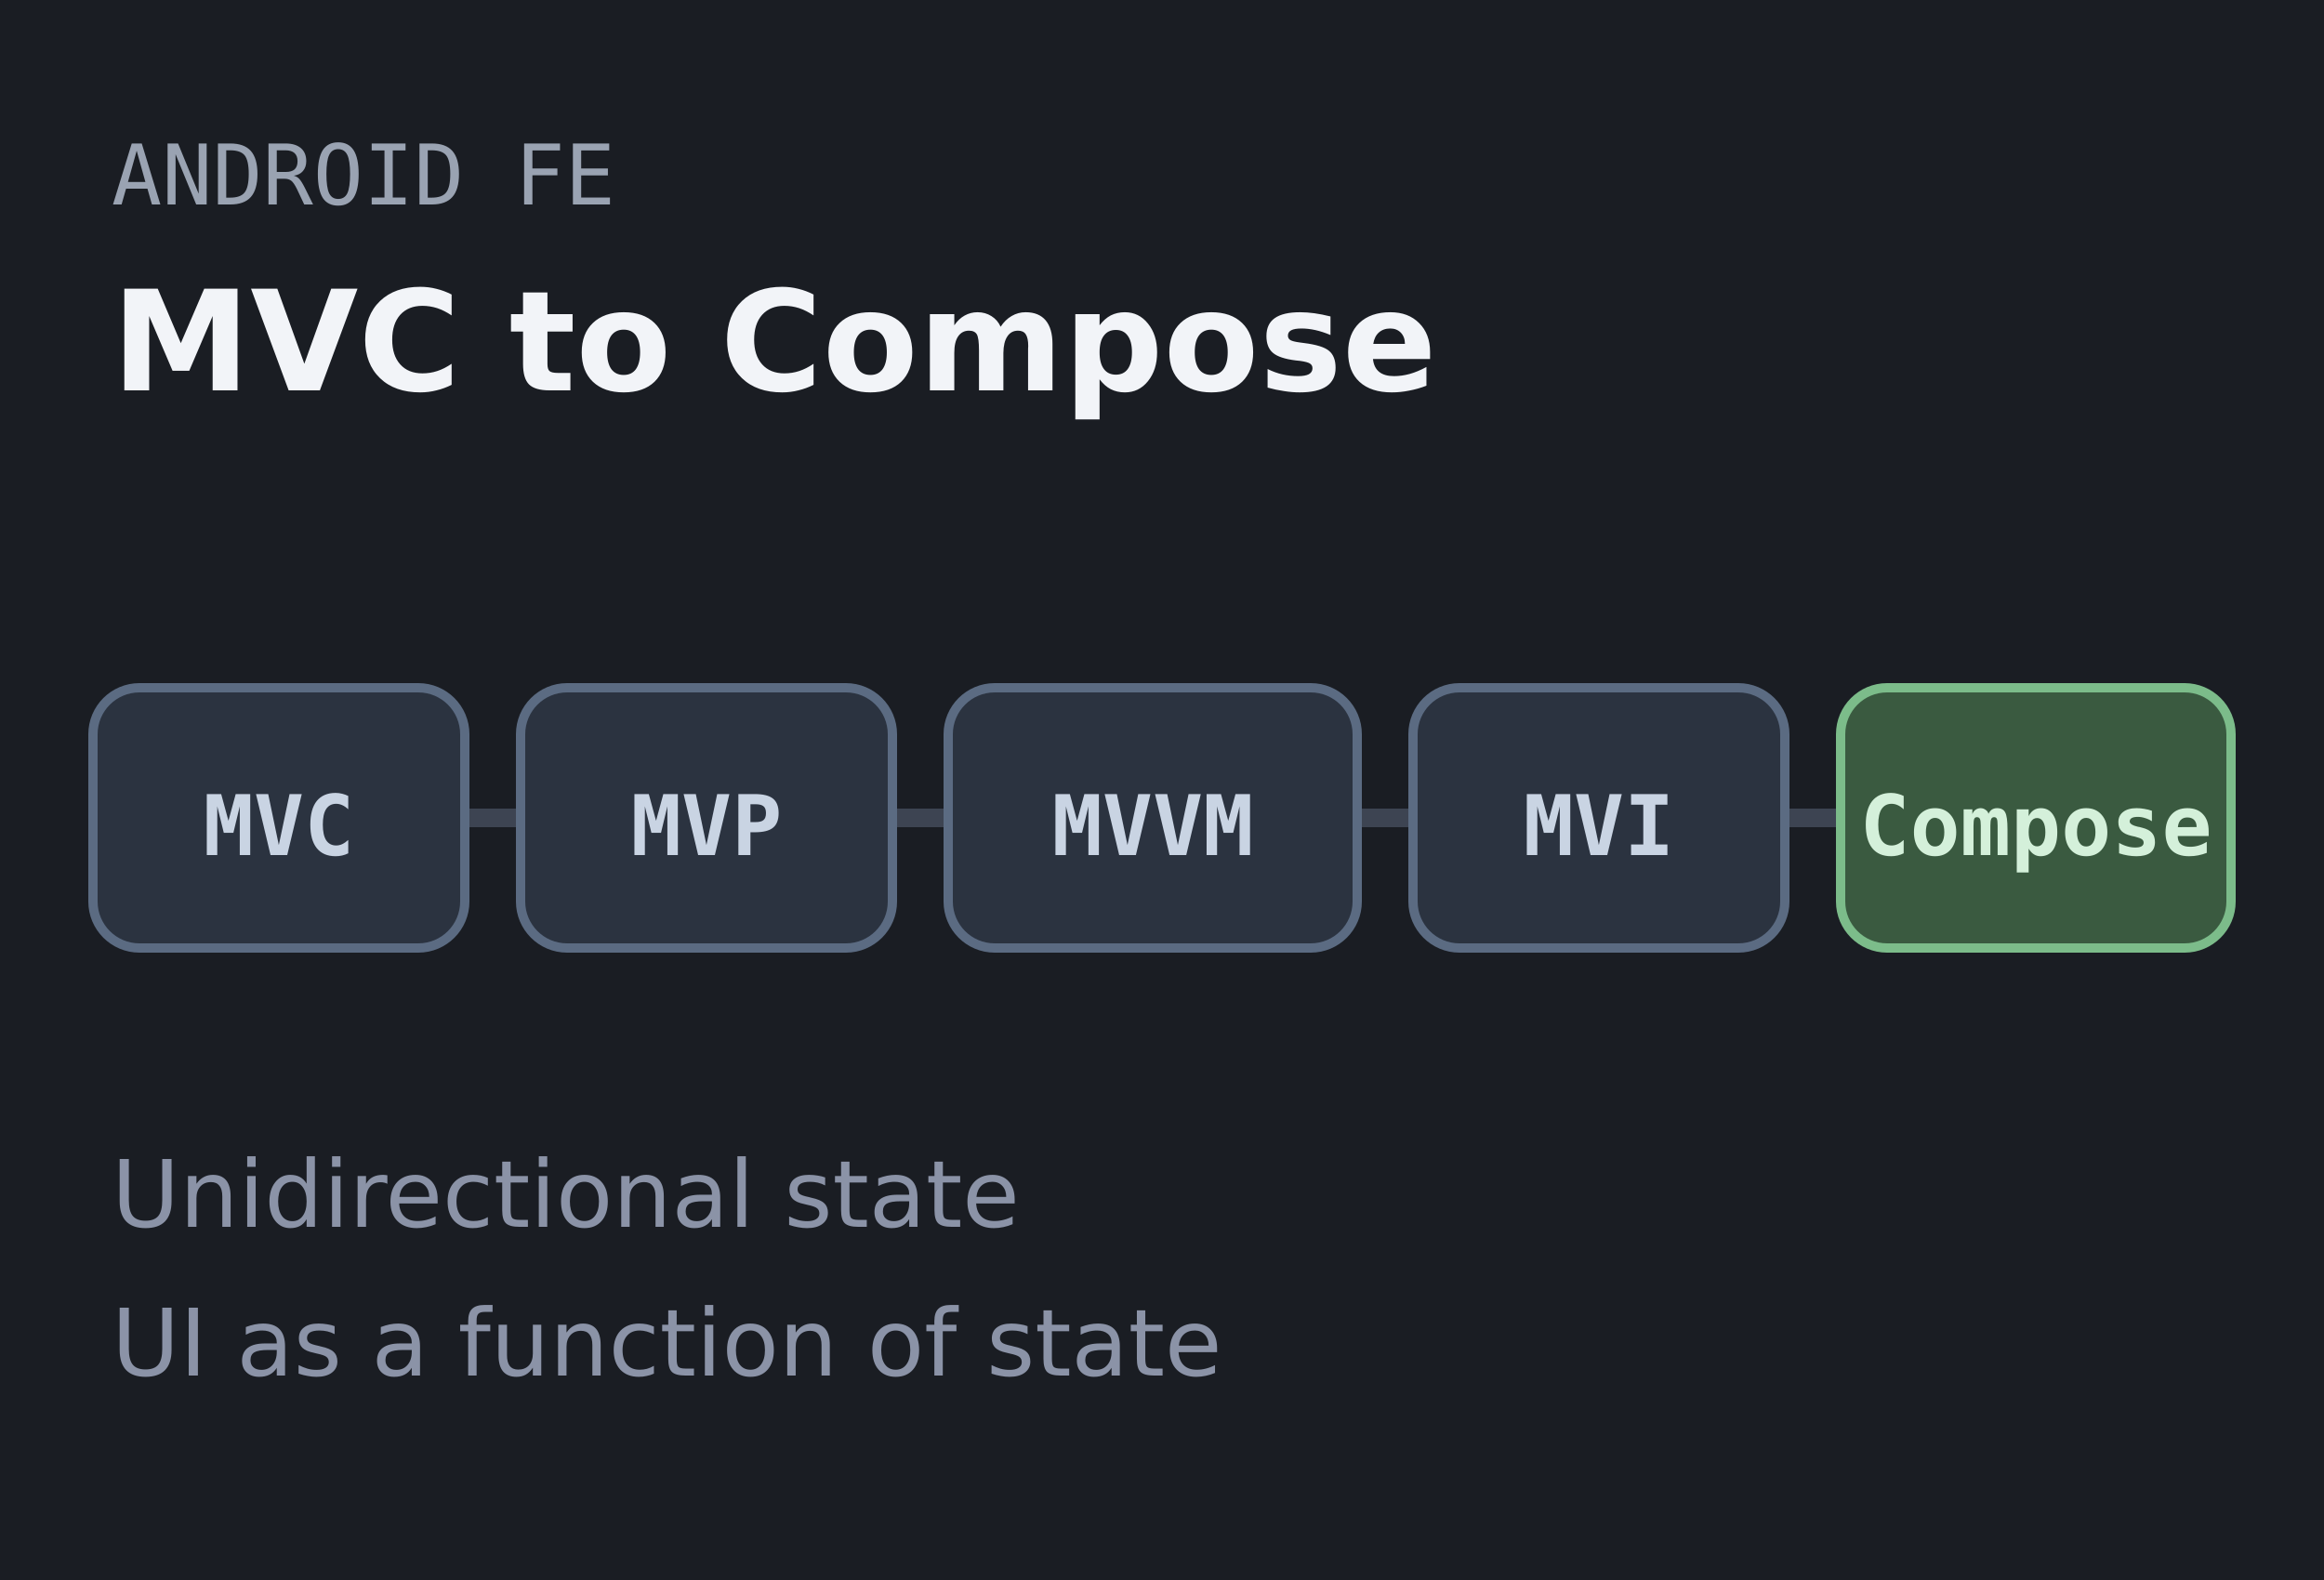
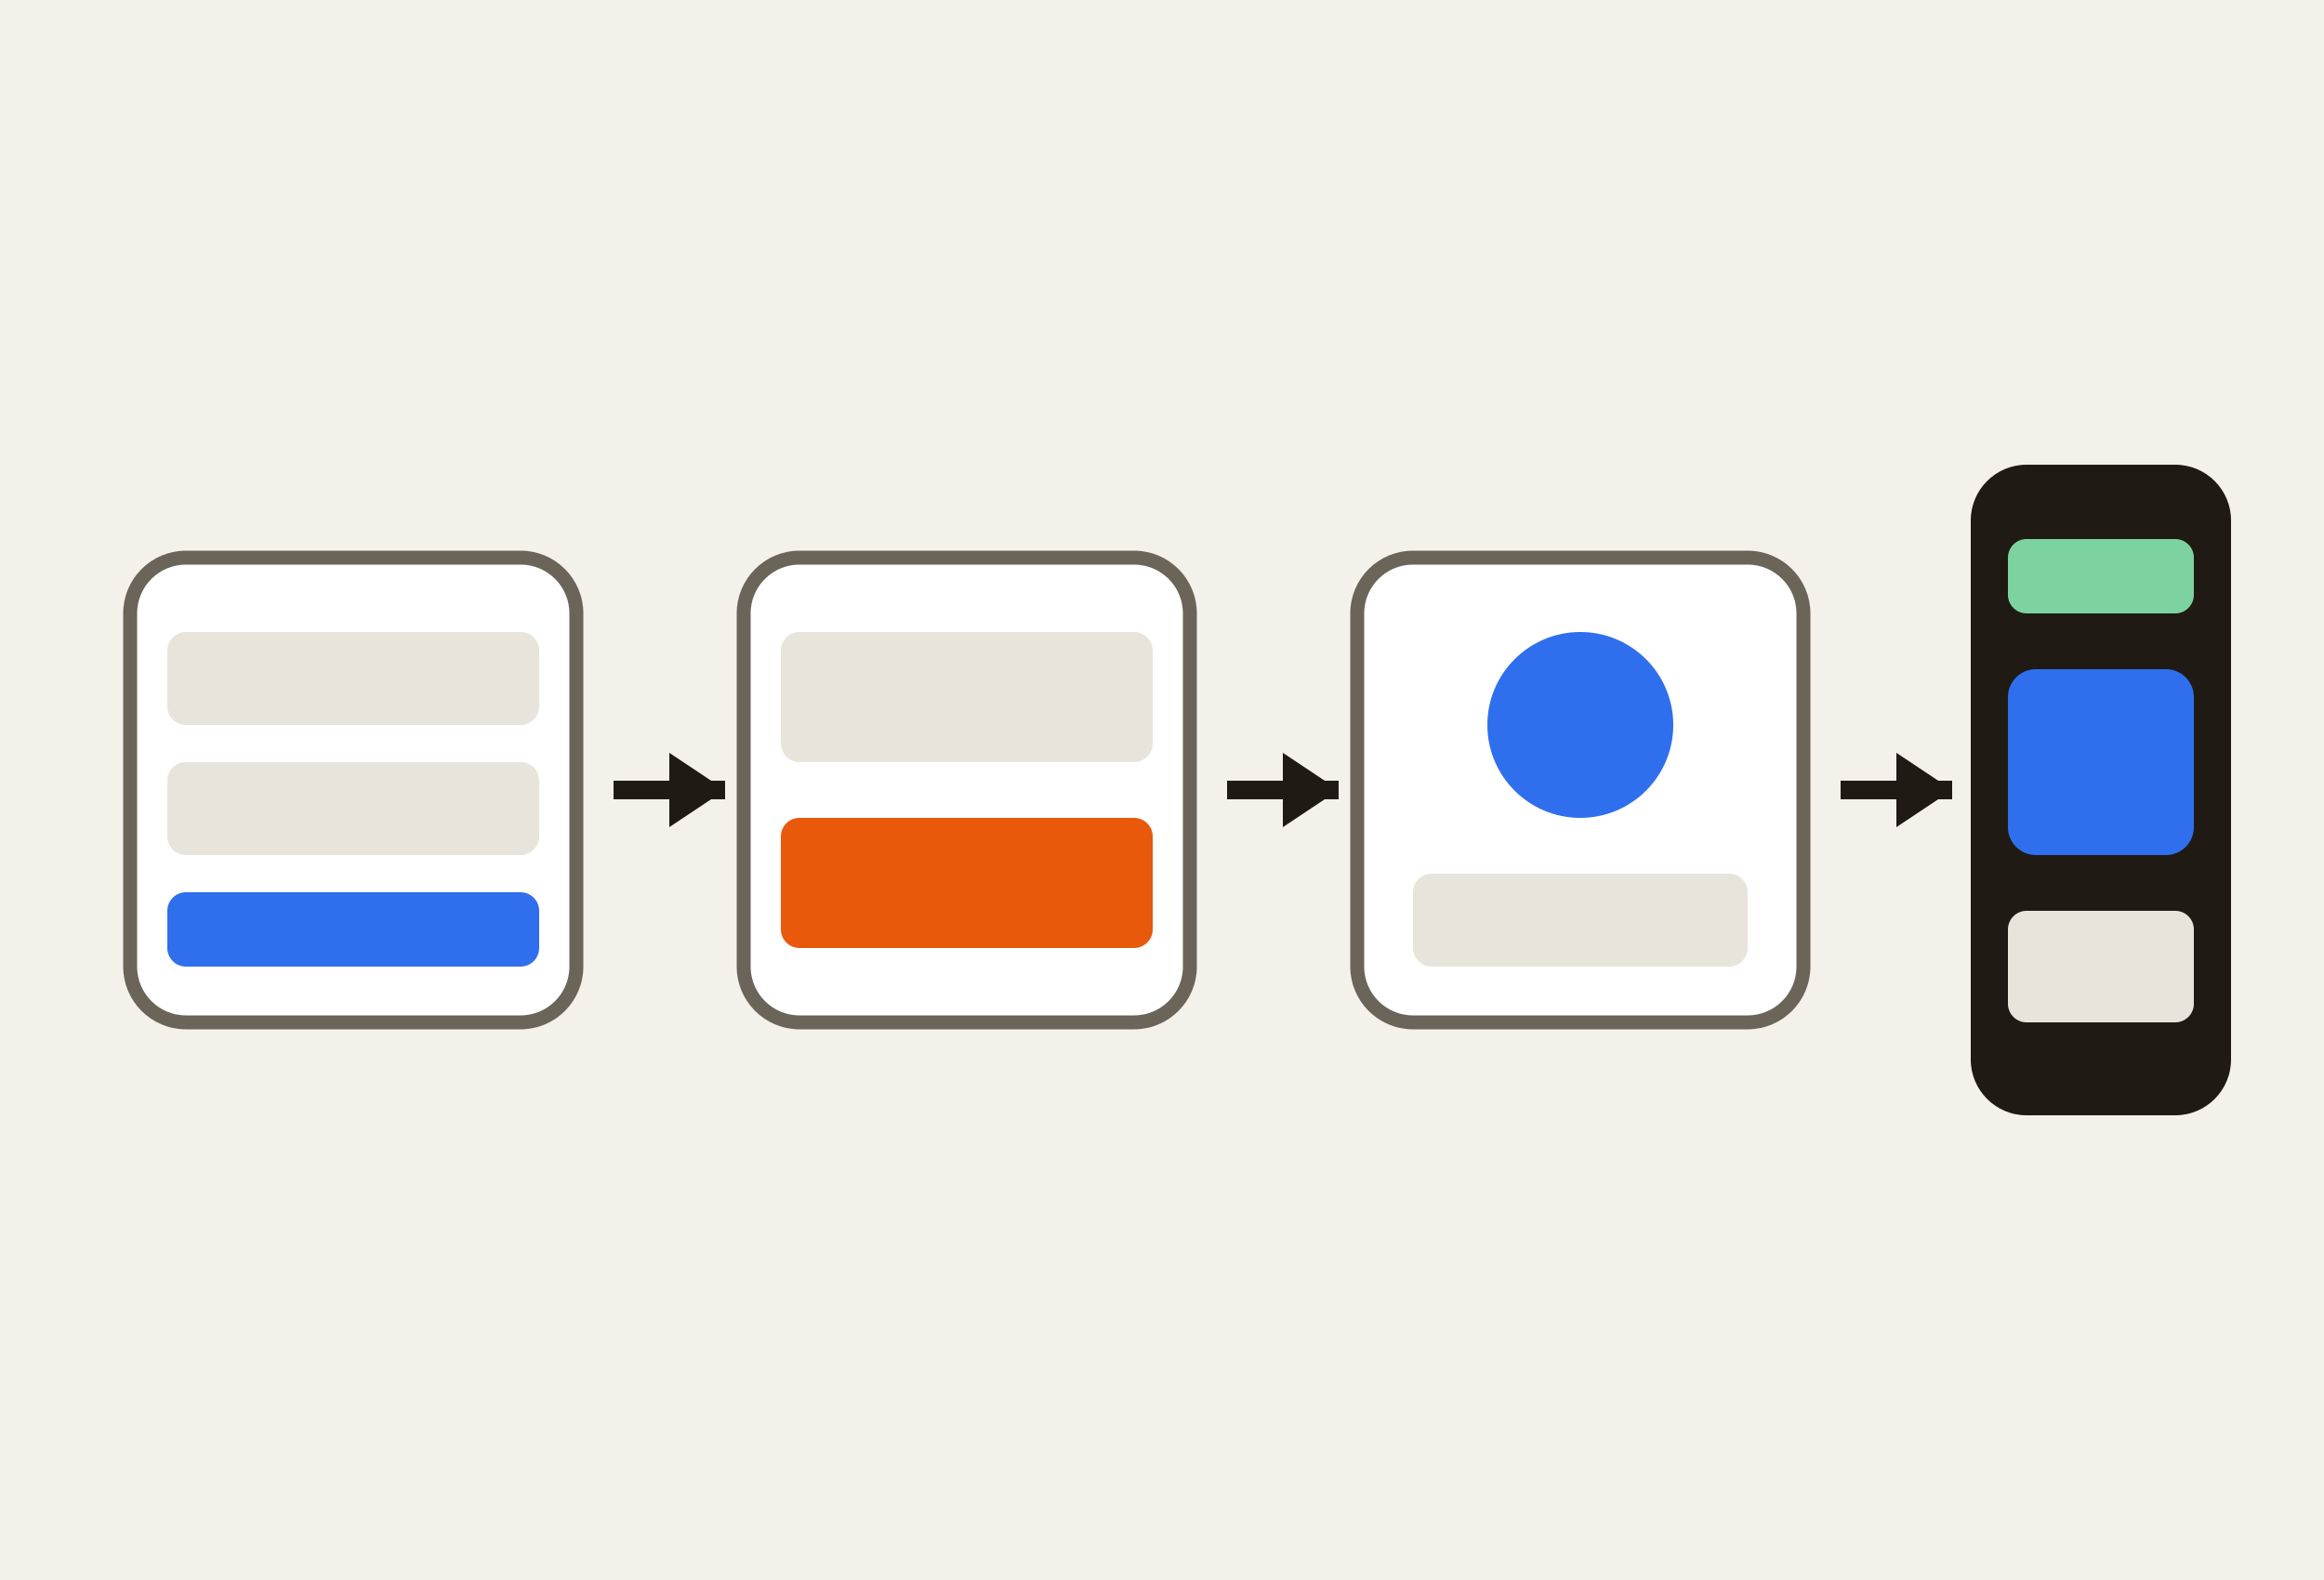
<svg xmlns="http://www.w3.org/2000/svg" width="250" height="170" viewBox="0 0 250 170">
-   <rect width="250" height="170" fill="#1a1d23" />
-   <text x="12" y="22" font-family="DejaVu Sans Mono, Menlo, monospace" font-size="9" fill="#9aa3b2">ANDROID FE</text>
-   <text x="12" y="42" font-family="DejaVu Sans, Helvetica, Arial, sans-serif" font-size="15" font-weight="700" fill="#f2f4f8">MVC to Compose</text>
-   <line x1="14" y1="88" x2="236" y2="88" stroke="#3d4452" stroke-width="2" />
-   <g font-family="DejaVu Sans Mono, Menlo, monospace" font-size="9" font-weight="700" text-anchor="middle">
-     <rect x="10" y="74" width="40" height="28" rx="5" fill="#2b3340" stroke="#5b6b82" />
-     <text x="30" y="92" fill="#c9d4e3">MVC</text>
-     <rect x="56" y="74" width="40" height="28" rx="5" fill="#2b3340" stroke="#5b6b82" />
-     <text x="76" y="92" fill="#c9d4e3">MVP</text>
-     <rect x="102" y="74" width="44" height="28" rx="5" fill="#2b3340" stroke="#5b6b82" />
-     <text x="124" y="92" fill="#c9d4e3">MVVM</text>
-     <rect x="152" y="74" width="40" height="28" rx="5" fill="#2b3340" stroke="#5b6b82" />
-     <text x="172" y="92" fill="#c9d4e3">MVI</text>
-     <rect x="198" y="74" width="42" height="28" rx="5" fill="#3a5a40" stroke="#7cbc8a" />
-     <text x="219" y="92" fill="#d4f0da">Compose</text>
+   <rect width="250" height="170" fill="#f4f1ea" />
+   <g font-family="DejaVu Sans, Helvetica, Arial, sans-serif" font-size="9" fill="#6b6458">
  </g>
-   <text x="12" y="132" font-family="DejaVu Sans, Helvetica, Arial, sans-serif" font-size="10" fill="#8b93a7">Unidirectional state</text>
-   <text x="12" y="148" font-family="DejaVu Sans, Helvetica, Arial, sans-serif" font-size="10" fill="#8b93a7">UI as a function of state</text>
+   <rect x="14" y="60" width="48" height="50" rx="6" fill="#ffffff" stroke="#6b6458" stroke-width="1.5" />
+   <rect x="18" y="68" width="40" height="10" rx="2" fill="#e9e4db" />
+   <rect x="18" y="82" width="40" height="10" rx="2" fill="#e9e4db" />
+   <rect x="18" y="96" width="40" height="8" rx="2" fill="#2f6fed" />
+   <path d="M66 85 L78 85" stroke="#1f1a14" stroke-width="2" marker-end="url(#a)" />
+   <rect x="80" y="60" width="48" height="50" rx="6" fill="#ffffff" stroke="#6b6458" stroke-width="1.5" />
+   <rect x="84" y="68" width="40" height="14" rx="2" fill="#e9e4db" />
+   <rect x="84" y="88" width="40" height="14" rx="2" fill="#e8590c" />
+   <path d="M132 85 L144 85" stroke="#1f1a14" stroke-width="2" />
+   <rect x="146" y="60" width="48" height="50" rx="6" fill="#ffffff" stroke="#6b6458" stroke-width="1.5" />
+   <circle cx="170" cy="78" r="10" fill="#2f6fed" />
+   <rect x="152" y="94" width="36" height="10" rx="2" fill="#e9e4db" />
+   <path d="M198 85 L210 85" stroke="#1f1a14" stroke-width="2" />
+   <rect x="212" y="50" width="28" height="70" rx="6" fill="#1f1a14" />
+   <rect x="216" y="58" width="20" height="8" rx="2" fill="#7dd3a0" />
+   <rect x="216" y="72" width="20" height="20" rx="3" fill="#2f6fed" />
+   <rect x="216" y="98" width="20" height="12" rx="2" fill="#e9e4db" />
+   <polygon points="78,85 72,81 72,89" fill="#1f1a14" />
+   <polygon points="144,85 138,81 138,89" fill="#1f1a14" />
+   <polygon points="210,85 204,81 204,89" fill="#1f1a14" />
</svg>
